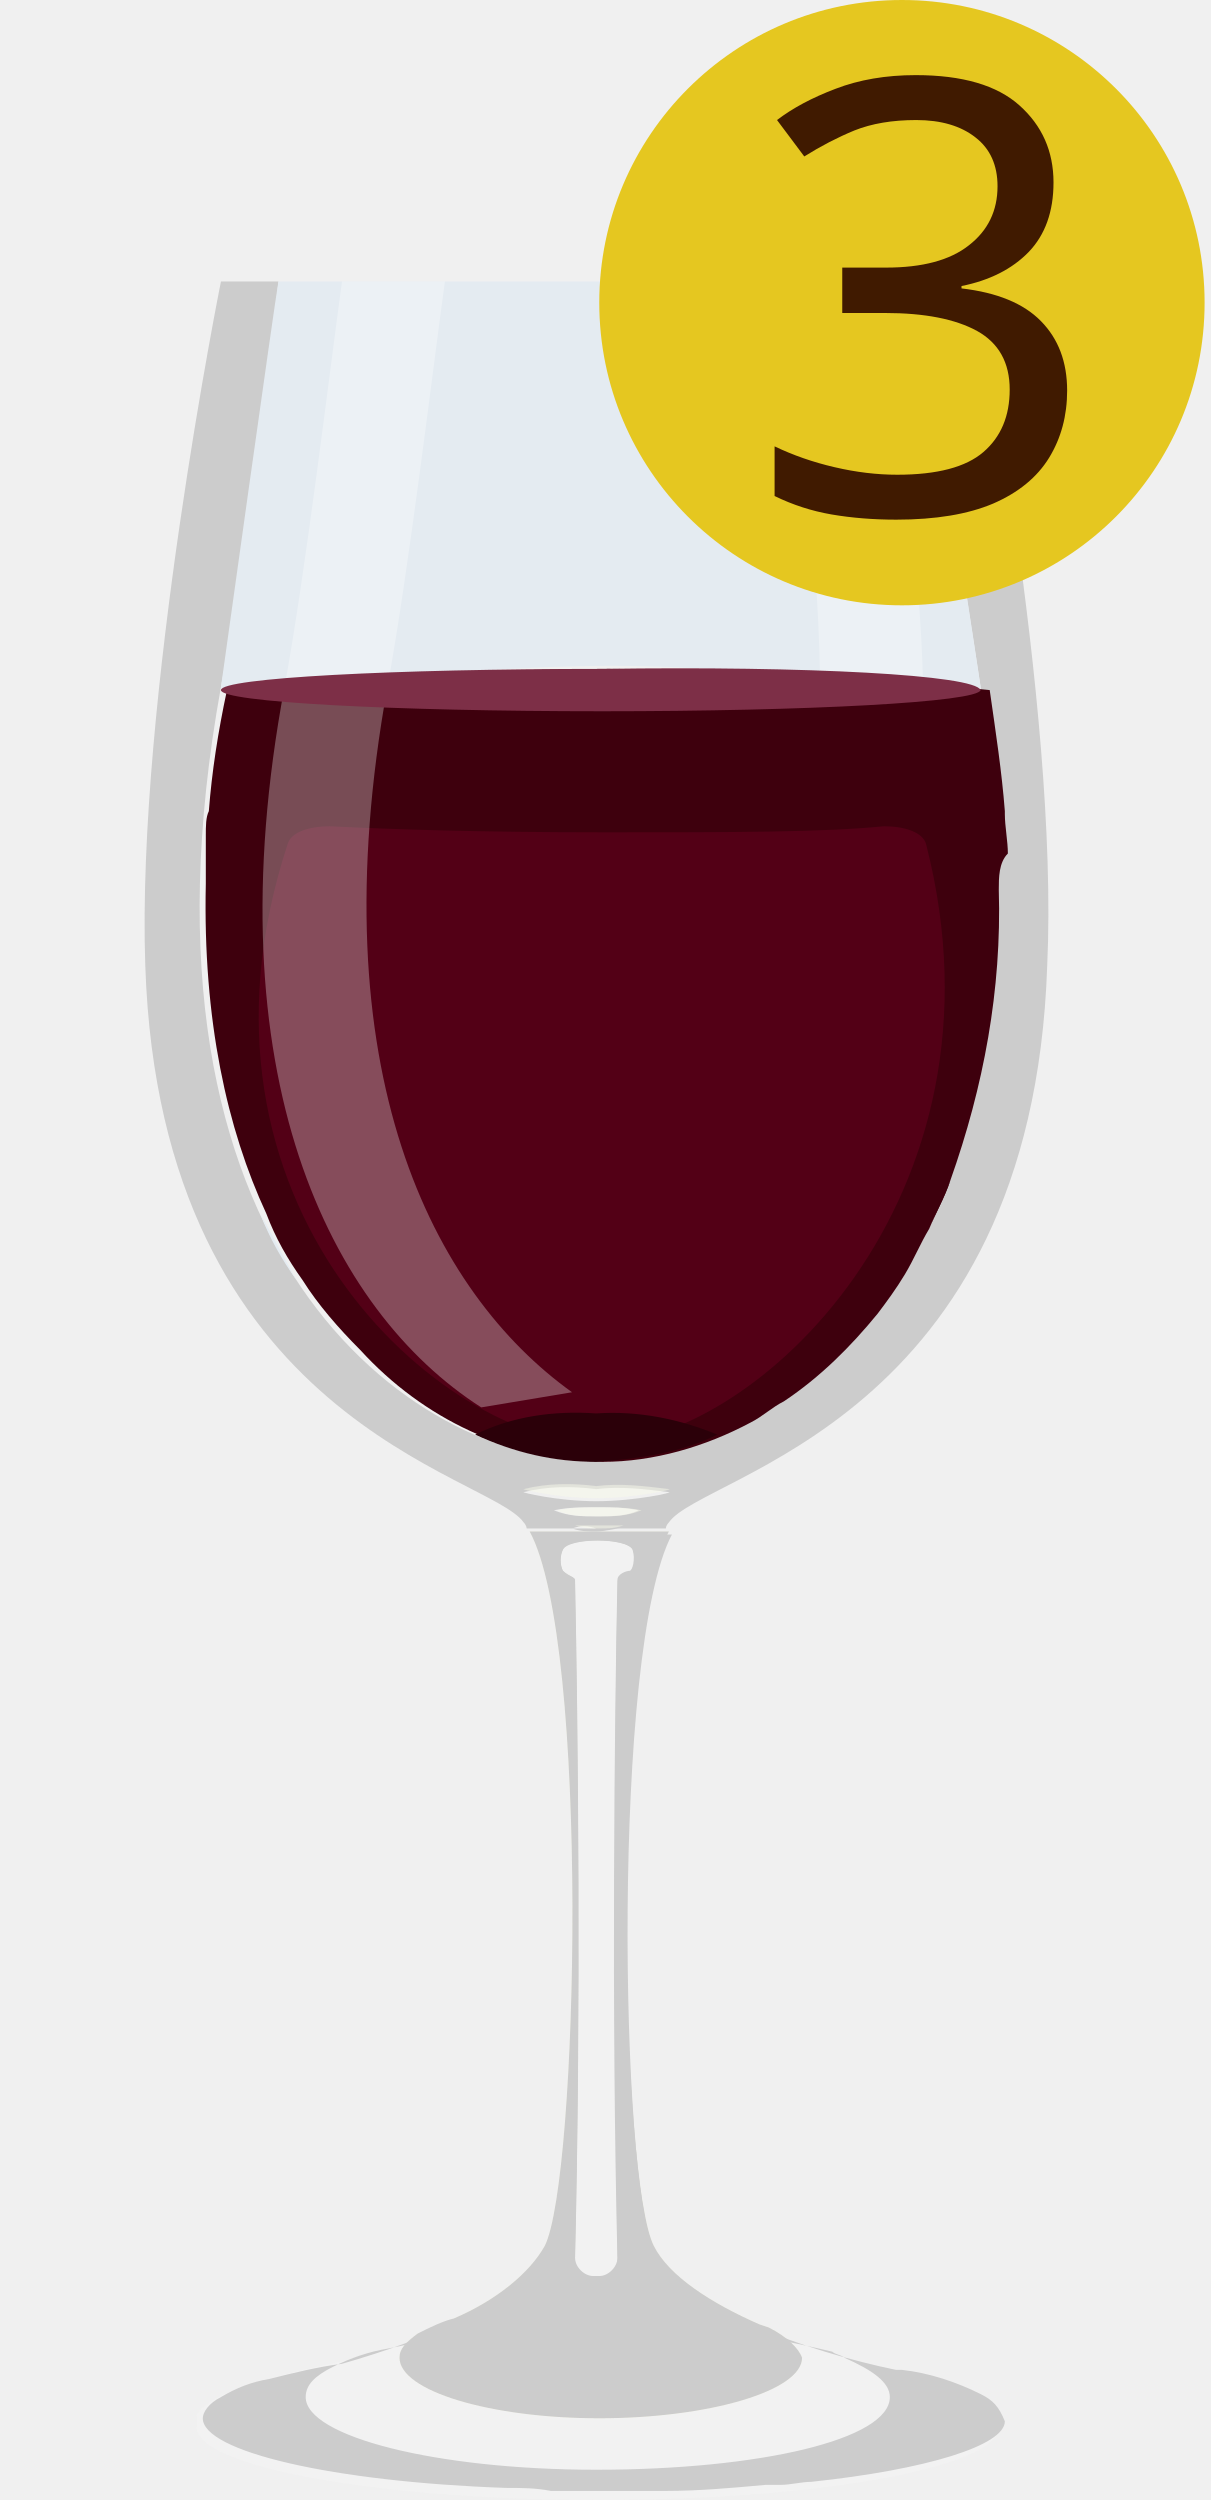
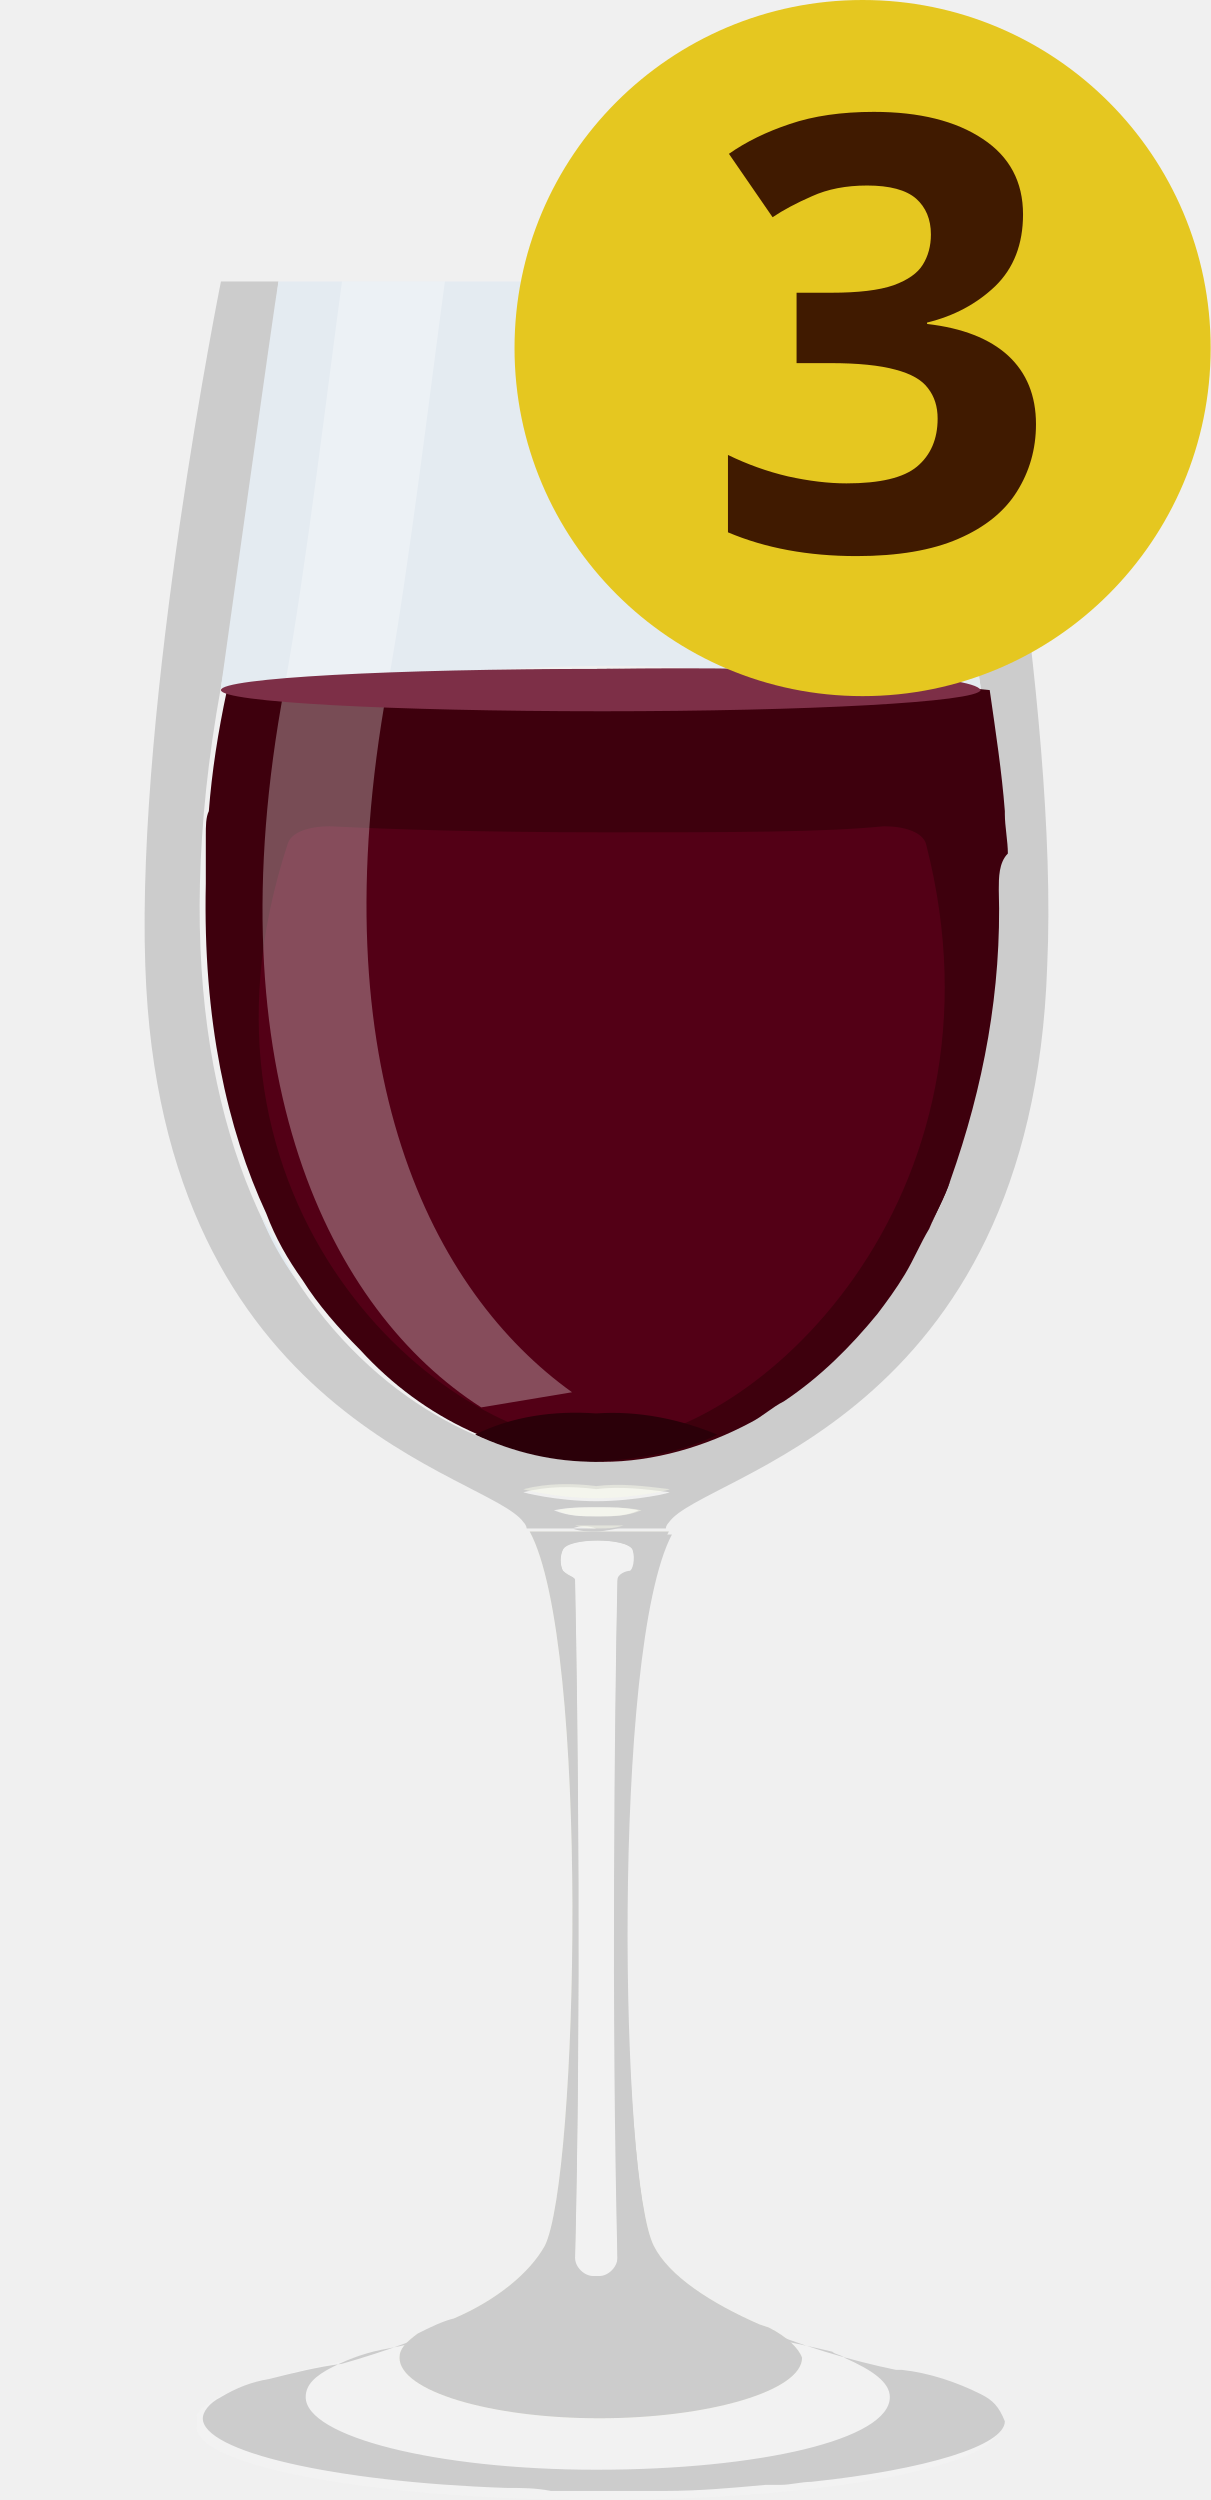
<svg xmlns="http://www.w3.org/2000/svg" version="1.1" id="Layer_1" x="0px" y="0px" viewBox="0 0 40 82.6" style="enable-background:new 0 0 40 82.6;" xml:space="preserve">
-   <style type="text/css">
+   <defs id="defs52" />
+   <style type="text/css" id="style2">
	.st0{fill:#F2F2F2;}
	.st1{fill:#F8F9E9;}
	.st2{fill:#CCCCCC;}
	.st3{opacity:0.5;fill:#F8F9E9;enable-background:new    ;}
	.st4{fill:#E4EBF1;}
	.st5{fill:#3E000D;}
	.st6{fill:#530016;}
	.st7{fill:#2B0009;}
	.st8{opacity:0.3;fill:#FFFFFF;enable-background:new    ;}
	.st9{fill:#7D2F47;}
	.st10{fill:#E5C720;}
	.st11{fill:#401A00;}
	.st12{font-family:'SegoeUI-Bold';}
	.st13{font-size:20px;}
</style>
  <g id="Layer_2_1_">
    <g id="Layer_1-2">
-       <path class="st0" d="M33,80.2c0,1.3-5.9,2.4-13.2,2.4S6.5,81.5,6.5,80.2c0-0.1,0-0.3,0-0.4c0.4-0.7,2-1.2,4.9-1.8    c2.2-0.4,4.3-1.7,7.3-1.7c6.7,0,11,2.4,14.2,3.4C33,79.9,33,80,33,80.2z" />
-       <path class="st1" d="M25.4,76.9L25.4,76.9l-0.3-0.1l0,0c-1.6-0.7-3-1.6-3.5-2.6c-1.1-2.2-1.5-19.9,0.5-23.6h-4.6    c2,3.7,1.6,21.4,0.5,23.6c-0.5,0.9-1.6,1.8-3,2.4c-0.4,0.2-0.8,0.4-1.2,0.5c-0.4,0.3-0.6,0.5-0.6,0.8c0,1.1,3,2,6.6,2    s6.7-0.9,6.7-2C26.4,77.6,26,77.2,25.4,76.9z M18.6,51.9c-0.1-0.2-0.1-0.5,0-0.7c0.2-0.4,2.1-0.4,2.3,0c0.1,0.3,0,0.7-0.1,0.7    c-0.1,0-0.4,0.1-0.4,0.3c-0.1,4.6-0.2,14.4,0,22.4c0,0.3-0.3,0.6-0.6,0.6h-0.2c-0.3,0-0.6-0.3-0.6-0.6c0.2-8,0.1-17.7,0-22.4    C19,52.1,18.8,52.1,18.6,51.9z" />
-       <path class="st2" d="M32.2,9.3h-2.1c0.4,1.7,1.1,5.5,2.3,13.4c3,18.7-6.6,25.6-12.7,25.6S3.9,41.4,7.3,22.7    C8,18.9,8.9,12.2,9.2,9.3H7.3c0,0-2.8,13.9-2.5,22.6c0.5,15.1,11.4,16.8,12.5,18.4c0.1,0.1,0.1,0.2,0.1,0.2h4.6    c0-0.1,0.1-0.2,0.1-0.2c1.1-1.6,12-3.3,12.5-18.4C35,23.3,32.2,9.3,32.2,9.3z M19.7,50.6c-0.3,0-0.5,0-0.8-0.1    c0.3-0.1,0.5-0.1,0.8,0c0.3,0,0.5,0,0.8,0C20.3,50.5,20,50.6,19.7,50.6z M19.7,50.1c-0.5,0-0.9,0-1.4-0.2c0.5-0.1,0.9-0.1,1.4-0.1    c0.5,0,0.9,0,1.4,0.1C20.7,50.1,20.2,50.1,19.7,50.1L19.7,50.1z M19.7,49.6c-1.3,0-2.5-0.3-2.4-0.3c0.8-0.2,1.6-0.2,2.4-0.1    c0.8-0.1,1.6,0,2.4,0.1C22.3,49.3,21,49.6,19.7,49.6z" />
-       <path class="st2" d="M32.4,79.1c-0.8-0.4-1.7-0.7-2.6-0.8l-0.2,0c-2.9-0.6-7-2-8-4c-1.1-2.2-1.4-19.8,0.6-23.6h-4.6    c2,3.7,1.6,21.4,0.5,23.6c-0.8,1.7-4,3-6.8,3.8h0c-0.8,0.1-1.6,0.3-2.4,0.5l0,0c-0.6,0.1-1.1,0.3-1.6,0.6    c-0.4,0.2-0.6,0.5-0.6,0.7c0,1.1,4.3,2.1,10,2.3c0.5,0,1,0,1.5,0.1c0.5,0,1.1,0,1.7,0h1.4h0.7c1.1,0,2.2-0.1,3.3-0.2    c0.2,0,0.3,0,0.5,0c0.3,0,0.7-0.1,1-0.1c3.8-0.4,6.4-1.2,6.4-2C33,79.5,32.8,79.3,32.4,79.1z M18.6,51.9c-0.1-0.2-0.1-0.5,0-0.7    c0.2-0.4,2.1-0.4,2.3,0c0.1,0.3,0,0.7-0.1,0.7c-0.1,0-0.4,0.1-0.4,0.3c-0.1,4.6-0.2,14.4,0,22.4c0,0.3-0.3,0.6-0.6,0.6h-0.2    c-0.3,0-0.6-0.3-0.6-0.6c0.2-8,0.1-17.7,0-22.4C19,52.1,18.8,52.1,18.6,51.9z M19.7,81.6c-5.3,0-9.6-1.1-9.6-2.4    c0-0.4,0.3-0.7,0.9-1c0.6-0.3,1.2-0.5,1.8-0.6c2.3-0.5,4.6-0.8,7-0.8c2.6-0.1,5.2,0.3,7.7,0.9l0,0c0.1,0.1,0.3,0.1,0.4,0.2l0,0    c0.9,0.4,1.5,0.8,1.5,1.3C29.4,80.6,25.1,81.6,19.7,81.6z" />
-       <path class="st3" d="M22.1,49.2c0.2,0-1.1,0.3-2.4,0.3s-2.5-0.3-2.4-0.3c0.8-0.2,1.6-0.2,2.4-0.1C20.5,49,21.3,49.1,22.1,49.2z     M19.8,49.8c-0.5,0-0.9,0-1.4,0.1c0.4,0.2,0.9,0.2,1.4,0.2c0.5,0,0.9,0,1.4-0.2C20.7,49.8,20.2,49.8,19.8,49.8L19.8,49.8z     M19.8,50.4c-0.3,0-0.5,0-0.8,0c0.3,0.1,0.5,0.1,0.8,0.1c0.3,0,0.5,0,0.8-0.1C20.3,50.4,20,50.4,19.8,50.4L19.8,50.4z" />
-       <path class="st4" d="M6.6,29.2c-0.1,4.5,0.7,8.1,2,10.9C7.3,37.3,6.5,33.7,6.6,29.2z" />
-       <path class="st4" d="M9.8,42.3c-0.5-0.7-0.9-1.4-1.2-2.2C9,40.8,9.4,41.6,9.8,42.3z" />
-       <path class="st4" d="M9.8,42.3c0.6,0.8,1.2,1.6,1.9,2.3C11,43.9,10.4,43.1,9.8,42.3z" />
-       <path class="st4" d="M30.1,9.3c0.7,2.6,2.3,13.4,2.3,13.4c-0.1,0.4-6.4-0.7-12.2-0.7S7.3,23.1,7.3,22.7c0,0,1.8-12.9,1.9-13.4    H30.1z" />
-       <path class="st0" d="M20.9,51.2c-0.2-0.4-2.2-0.4-2.3,0c-0.1,0.2-0.1,0.5,0,0.7c0.2,0.1,0.4,0.2,0.4,0.4c0.1,4.6,0.2,14.4,0,22.4    c0,0.3,0.3,0.6,0.6,0.6h0.2c0.3,0,0.6-0.3,0.6-0.6c-0.1-8-0.1-17.8,0-22.4c0-0.2,0.2-0.3,0.4-0.3C21.1,51.9,21,51.5,20.9,51.2z" />
-       <path class="st2" d="M25.4,76.9L25.4,76.9l-0.3-0.1l0,0c-1.6-0.7-3-1.6-3.5-2.6c-1.1-2.2-1.5-19.9,0.5-23.6h-4.6    c2,3.7,1.6,21.4,0.5,23.6c-0.5,0.9-1.6,1.8-3,2.4c-0.4,0.1-0.8,0.3-1.2,0.5c-0.4,0.3-0.6,0.5-0.6,0.8c0,1.1,3,2,6.6,2    s6.7-0.9,6.7-2C26.4,77.6,26,77.2,25.4,76.9z M18.6,51.9c-0.1-0.2-0.1-0.5,0-0.7c0.2-0.4,2.1-0.4,2.3,0c0.1,0.3,0,0.7-0.1,0.7    c-0.1,0-0.4,0.1-0.4,0.3c-0.1,4.6-0.2,14.4,0,22.4c0,0.3-0.3,0.6-0.6,0.6h-0.2c-0.3,0-0.6-0.3-0.6-0.6c0.2-8,0.1-17.7,0-22.4    C19,52.1,18.8,52.1,18.6,51.9z" />
-       <path class="st5" d="M33,29.4c0.1,3.3-0.5,6.5-1.6,9.6c-0.2,0.6-0.5,1.1-0.7,1.6c-0.3,0.5-0.5,1-0.8,1.5s-0.6,0.9-0.9,1.3    c-0.9,1.1-1.9,2.1-3.1,2.9c-0.4,0.2-0.7,0.5-1.1,0.7c-1.5,0.8-3.2,1.3-4.9,1.3c-3.1-0.1-5.9-1.4-8-3.7c-0.7-0.7-1.4-1.5-1.9-2.3    l0,0c-0.5-0.7-0.9-1.4-1.2-2.2c-1.3-2.8-2.1-6.4-2-10.9c0-0.3,0-0.5,0-0.8c0-0.3,0-0.5,0-0.8s0-0.6,0.1-0.8c0.1-1.3,0.3-2.6,0.6-4    c0,0,6.7-0.7,12.6-0.7s12.6,0.7,12.6,0.7c0.2,1.4,0.4,2.7,0.5,4l0,0v0.1c0,0.4,0.1,0.9,0.1,1.3C33,28.5,33,29,33,29.4z" />
-       <path class="st5" d="M24.6,47c0.4-0.2,0.7-0.4,1.1-0.7C25.4,46.6,25,46.8,24.6,47z" />
-       <path class="st5" d="M28.9,43.4c0.3-0.4,0.6-0.8,0.9-1.3C29.5,42.6,29.2,43,28.9,43.4z" />
-       <path class="st5" d="M31.4,39c-0.2,0.6-0.5,1.1-0.7,1.6C30.9,40.1,31.1,39.6,31.4,39z" />
-       <path class="st6" d="M19.8,47.7c-5.2,0-14.2-7.9-10.3-19.8c0.1-0.4,0.7-0.6,1.4-0.6c2,0.1,4.9,0.2,9.1,0.2s7.2,0,9.2-0.2    c0.7,0,1.3,0.2,1.4,0.6C33.6,39.6,24.9,47.7,19.8,47.7z" />
-       <path class="st7" d="M23.7,47.4c-1.2,0.6-2.6,0.8-4,0.9c-1.4,0-2.7-0.3-4-0.9c1.2-0.6,2.6-0.8,4-0.7    C21.1,46.6,22.5,46.9,23.7,47.4z" />
-       <path class="st8" d="M15.9,46.5l3-0.5c-4.6-3.3-8.4-10.6-6.1-23.3c0.7-3.8,1.5-10.5,1.9-13.4h-3.4c-0.4,2.9-1.2,9.6-1.9,13.4    C7,35.5,10.9,43.3,15.9,46.5z" />
-       <path class="st8" d="M27.1,23.2l3.5-0.1c0-0.1-0.1-0.2-0.1-0.4c-0.1-4.5-0.8-9-1.9-13.4h-3.4C26.5,12.8,27.1,18.8,27.1,23.2z" />
-       <path class="st9" d="M32.4,22.8L32.4,22.8c-0.1,0.4-5.7,0.7-12.5,0.7c-6.9,0-12.6-0.3-12.6-0.7c0-0.4,5.7-0.7,12.6-0.7    C26.7,22,32.2,22.3,32.4,22.8C32.4,22.8,32.4,22.8,32.4,22.8z" />
+       <path class="st0" d="M33,80.2c0,1.3-5.9,2.4-13.2,2.4S6.5,81.5,6.5,80.2c0-0.1,0-0.3,0-0.4c0.4-0.7,2-1.2,4.9-1.8    c2.2-0.4,4.3-1.7,7.3-1.7c6.7,0,11,2.4,14.2,3.4C33,79.9,33,80,33,80.2z" id="path4" />
+       <path class="st1" d="M25.4,76.9L25.4,76.9l-0.3-0.1l0,0c-1.6-0.7-3-1.6-3.5-2.6c-1.1-2.2-1.5-19.9,0.5-23.6h-4.6    c2,3.7,1.6,21.4,0.5,23.6c-0.5,0.9-1.6,1.8-3,2.4c-0.4,0.2-0.8,0.4-1.2,0.5c-0.4,0.3-0.6,0.5-0.6,0.8c0,1.1,3,2,6.6,2    s6.7-0.9,6.7-2C26.4,77.6,26,77.2,25.4,76.9z M18.6,51.9c-0.1-0.2-0.1-0.5,0-0.7c0.2-0.4,2.1-0.4,2.3,0c0.1,0.3,0,0.7-0.1,0.7    c-0.1,0-0.4,0.1-0.4,0.3c-0.1,4.6-0.2,14.4,0,22.4c0,0.3-0.3,0.6-0.6,0.6h-0.2c-0.3,0-0.6-0.3-0.6-0.6c0.2-8,0.1-17.7,0-22.4    C19,52.1,18.8,52.1,18.6,51.9z" id="path6" />
+       <path class="st2" d="M32.2,9.3h-2.1c0.4,1.7,1.1,5.5,2.3,13.4c3,18.7-6.6,25.6-12.7,25.6S3.9,41.4,7.3,22.7    C8,18.9,8.9,12.2,9.2,9.3H7.3c0,0-2.8,13.9-2.5,22.6c0.5,15.1,11.4,16.8,12.5,18.4c0.1,0.1,0.1,0.2,0.1,0.2h4.6    c0-0.1,0.1-0.2,0.1-0.2c1.1-1.6,12-3.3,12.5-18.4C35,23.3,32.2,9.3,32.2,9.3z M19.7,50.6c-0.3,0-0.5,0-0.8-0.1    c0.3-0.1,0.5-0.1,0.8,0c0.3,0,0.5,0,0.8,0C20.3,50.5,20,50.6,19.7,50.6z M19.7,50.1c-0.5,0-0.9,0-1.4-0.2c0.5-0.1,0.9-0.1,1.4-0.1    c0.5,0,0.9,0,1.4,0.1C20.7,50.1,20.2,50.1,19.7,50.1L19.7,50.1z M19.7,49.6c-1.3,0-2.5-0.3-2.4-0.3c0.8-0.2,1.6-0.2,2.4-0.1    c0.8-0.1,1.6,0,2.4,0.1C22.3,49.3,21,49.6,19.7,49.6z" id="path8" />
+       <path class="st2" d="M32.4,79.1c-0.8-0.4-1.7-0.7-2.6-0.8l-0.2,0c-2.9-0.6-7-2-8-4c-1.1-2.2-1.4-19.8,0.6-23.6h-4.6    c2,3.7,1.6,21.4,0.5,23.6c-0.8,1.7-4,3-6.8,3.8h0c-0.8,0.1-1.6,0.3-2.4,0.5l0,0c-0.6,0.1-1.1,0.3-1.6,0.6    c-0.4,0.2-0.6,0.5-0.6,0.7c0,1.1,4.3,2.1,10,2.3c0.5,0,1,0,1.5,0.1c0.5,0,1.1,0,1.7,0h1.4h0.7c1.1,0,2.2-0.1,3.3-0.2    c0.2,0,0.3,0,0.5,0c0.3,0,0.7-0.1,1-0.1c3.8-0.4,6.4-1.2,6.4-2C33,79.5,32.8,79.3,32.4,79.1z M18.6,51.9c-0.1-0.2-0.1-0.5,0-0.7    c0.2-0.4,2.1-0.4,2.3,0c0.1,0.3,0,0.7-0.1,0.7c-0.1,0-0.4,0.1-0.4,0.3c-0.1,4.6-0.2,14.4,0,22.4c0,0.3-0.3,0.6-0.6,0.6h-0.2    c-0.3,0-0.6-0.3-0.6-0.6c0.2-8,0.1-17.7,0-22.4C19,52.1,18.8,52.1,18.6,51.9z M19.7,81.6c-5.3,0-9.6-1.1-9.6-2.4    c0-0.4,0.3-0.7,0.9-1c0.6-0.3,1.2-0.5,1.8-0.6c2.3-0.5,4.6-0.8,7-0.8c2.6-0.1,5.2,0.3,7.7,0.9l0,0c0.1,0.1,0.3,0.1,0.4,0.2l0,0    c0.9,0.4,1.5,0.8,1.5,1.3C29.4,80.6,25.1,81.6,19.7,81.6z" id="path10" />
+       <path class="st3" d="M22.1,49.2c0.2,0-1.1,0.3-2.4,0.3s-2.5-0.3-2.4-0.3c0.8-0.2,1.6-0.2,2.4-0.1C20.5,49,21.3,49.1,22.1,49.2z     M19.8,49.8c-0.5,0-0.9,0-1.4,0.1c0.4,0.2,0.9,0.2,1.4,0.2c0.5,0,0.9,0,1.4-0.2C20.7,49.8,20.2,49.8,19.8,49.8L19.8,49.8z     M19.8,50.4c-0.3,0-0.5,0-0.8,0c0.3,0.1,0.5,0.1,0.8,0.1c0.3,0,0.5,0,0.8-0.1C20.3,50.4,20,50.4,19.8,50.4L19.8,50.4z" id="path12" />
+       <path class="st4" d="M6.6,29.2c-0.1,4.5,0.7,8.1,2,10.9C7.3,37.3,6.5,33.7,6.6,29.2z" id="path14" />
+       <path class="st4" d="M9.8,42.3c-0.5-0.7-0.9-1.4-1.2-2.2C9,40.8,9.4,41.6,9.8,42.3z" id="path16" />
+       <path class="st4" d="M9.8,42.3c0.6,0.8,1.2,1.6,1.9,2.3C11,43.9,10.4,43.1,9.8,42.3z" id="path18" />
+       <path class="st4" d="M30.1,9.3c0.7,2.6,2.3,13.4,2.3,13.4c-0.1,0.4-6.4-0.7-12.2-0.7S7.3,23.1,7.3,22.7c0,0,1.8-12.9,1.9-13.4    H30.1z" id="path20" />
+       <path class="st0" d="M20.9,51.2c-0.2-0.4-2.2-0.4-2.3,0c-0.1,0.2-0.1,0.5,0,0.7c0.2,0.1,0.4,0.2,0.4,0.4c0.1,4.6,0.2,14.4,0,22.4    c0,0.3,0.3,0.6,0.6,0.6h0.2c0.3,0,0.6-0.3,0.6-0.6c-0.1-8-0.1-17.8,0-22.4c0-0.2,0.2-0.3,0.4-0.3C21.1,51.9,21,51.5,20.9,51.2z" id="path22" />
+       <path class="st2" d="M25.4,76.9L25.4,76.9l-0.3-0.1l0,0c-1.6-0.7-3-1.6-3.5-2.6c-1.1-2.2-1.5-19.9,0.5-23.6h-4.6    c2,3.7,1.6,21.4,0.5,23.6c-0.5,0.9-1.6,1.8-3,2.4c-0.4,0.1-0.8,0.3-1.2,0.5c-0.4,0.3-0.6,0.5-0.6,0.8c0,1.1,3,2,6.6,2    s6.7-0.9,6.7-2C26.4,77.6,26,77.2,25.4,76.9z M18.6,51.9c-0.1-0.2-0.1-0.5,0-0.7c0.2-0.4,2.1-0.4,2.3,0c0.1,0.3,0,0.7-0.1,0.7    c-0.1,0-0.4,0.1-0.4,0.3c-0.1,4.6-0.2,14.4,0,22.4c0,0.3-0.3,0.6-0.6,0.6h-0.2c-0.3,0-0.6-0.3-0.6-0.6c0.2-8,0.1-17.7,0-22.4    C19,52.1,18.8,52.1,18.6,51.9z" id="path24" />
+       <path class="st5" d="M33,29.4c0.1,3.3-0.5,6.5-1.6,9.6c-0.2,0.6-0.5,1.1-0.7,1.6c-0.3,0.5-0.5,1-0.8,1.5s-0.6,0.9-0.9,1.3    c-0.9,1.1-1.9,2.1-3.1,2.9c-0.4,0.2-0.7,0.5-1.1,0.7c-1.5,0.8-3.2,1.3-4.9,1.3c-3.1-0.1-5.9-1.4-8-3.7c-0.7-0.7-1.4-1.5-1.9-2.3    l0,0c-0.5-0.7-0.9-1.4-1.2-2.2c-1.3-2.8-2.1-6.4-2-10.9c0-0.3,0-0.5,0-0.8c0-0.3,0-0.5,0-0.8s0-0.6,0.1-0.8c0.1-1.3,0.3-2.6,0.6-4    c0,0,6.7-0.7,12.6-0.7s12.6,0.7,12.6,0.7c0.2,1.4,0.4,2.7,0.5,4l0,0v0.1c0,0.4,0.1,0.9,0.1,1.3C33,28.5,33,29,33,29.4z" id="path26" />
+       <path class="st5" d="M24.6,47c0.4-0.2,0.7-0.4,1.1-0.7C25.4,46.6,25,46.8,24.6,47z" id="path28" />
+       <path class="st5" d="M28.9,43.4c0.3-0.4,0.6-0.8,0.9-1.3C29.5,42.6,29.2,43,28.9,43.4z" id="path30" />
+       <path class="st5" d="M31.4,39c-0.2,0.6-0.5,1.1-0.7,1.6C30.9,40.1,31.1,39.6,31.4,39z" id="path32" />
+       <path class="st6" d="M19.8,47.7c-5.2,0-14.2-7.9-10.3-19.8c0.1-0.4,0.7-0.6,1.4-0.6c2,0.1,4.9,0.2,9.1,0.2s7.2,0,9.2-0.2    c0.7,0,1.3,0.2,1.4,0.6C33.6,39.6,24.9,47.7,19.8,47.7z" id="path34" />
+       <path class="st7" d="M23.7,47.4c-1.2,0.6-2.6,0.8-4,0.9c-1.4,0-2.7-0.3-4-0.9c1.2-0.6,2.6-0.8,4-0.7    C21.1,46.6,22.5,46.9,23.7,47.4z" id="path36" />
+       <path class="st8" d="M15.9,46.5l3-0.5c-4.6-3.3-8.4-10.6-6.1-23.3c0.7-3.8,1.5-10.5,1.9-13.4h-3.4c-0.4,2.9-1.2,9.6-1.9,13.4    C7,35.5,10.9,43.3,15.9,46.5z" id="path38" />
+       <path class="st8" d="M27.1,23.2l3.5-0.1c0-0.1-0.1-0.2-0.1-0.4c-0.1-4.5-0.8-9-1.9-13.4h-3.4C26.5,12.8,27.1,18.8,27.1,23.2z" id="path40" />
+       <path class="st9" d="M32.4,22.8L32.4,22.8c-0.1,0.4-5.7,0.7-12.5,0.7c-6.9,0-12.6-0.3-12.6-0.7c0-0.4,5.7-0.7,12.6-0.7    C26.7,22,32.2,22.3,32.4,22.8C32.4,22.8,32.4,22.8,32.4,22.8z" id="path42" />
    </g>
  </g>
-   <circle id="path1269-7" class="st10" cx="29.8" cy="10" r="10" />
-   <text transform="matrix(1.0293 0 0 1 24.6597 16.9664)" class="st11 st12 st13">3</text>
+   <circle style="fill:#e5c720;stroke-width:1.15" id="path1269-7_1_" class="st4" cx="28.5" cy="11.5" r="11.5" />
+   <text style="font-style:normal;font-variant:normal;font-weight:bold;font-stretch:normal;font-size:20.291px;font-family:'Segoe UI';-inkscape-font-specification:'Segoe UI Bold';opacity:1;fill:#401a00;stroke-width:1.015;enable-background:new;" transform="scale(1.014544,0.9856643)" class="st5 st2 st3" id="text1539" x="22.942" y="18.438">3</text>
</svg>
